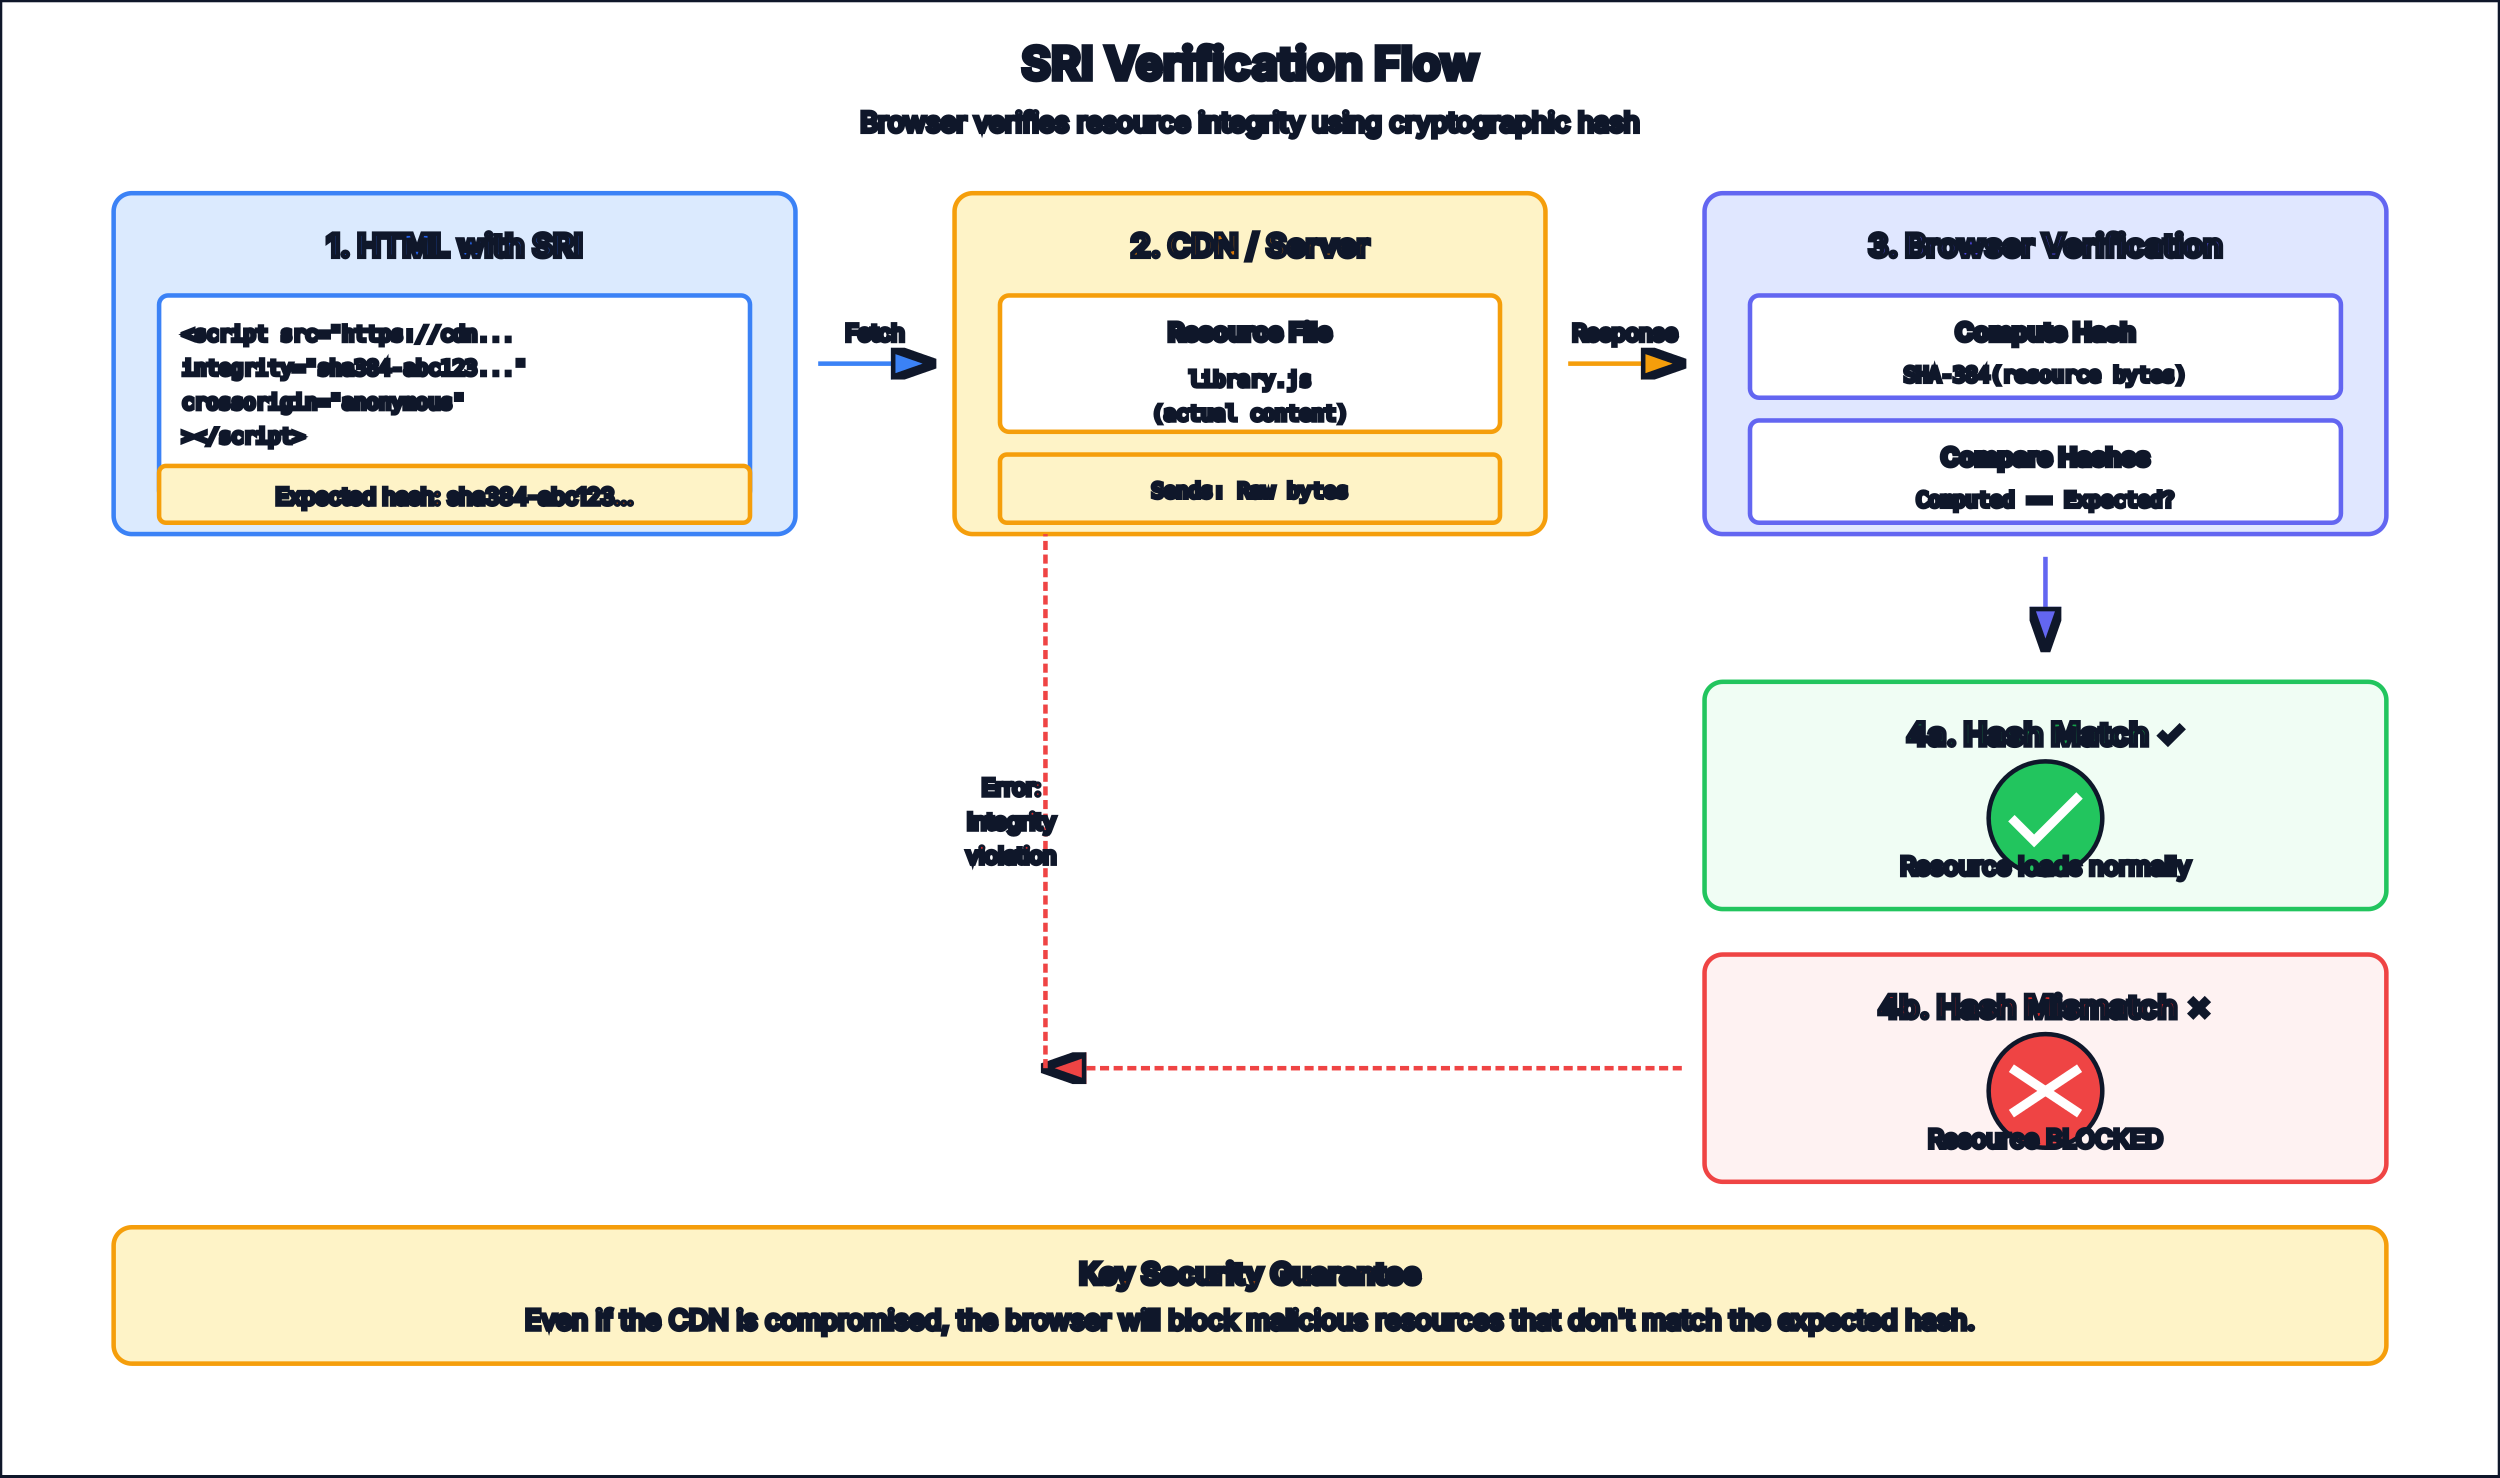
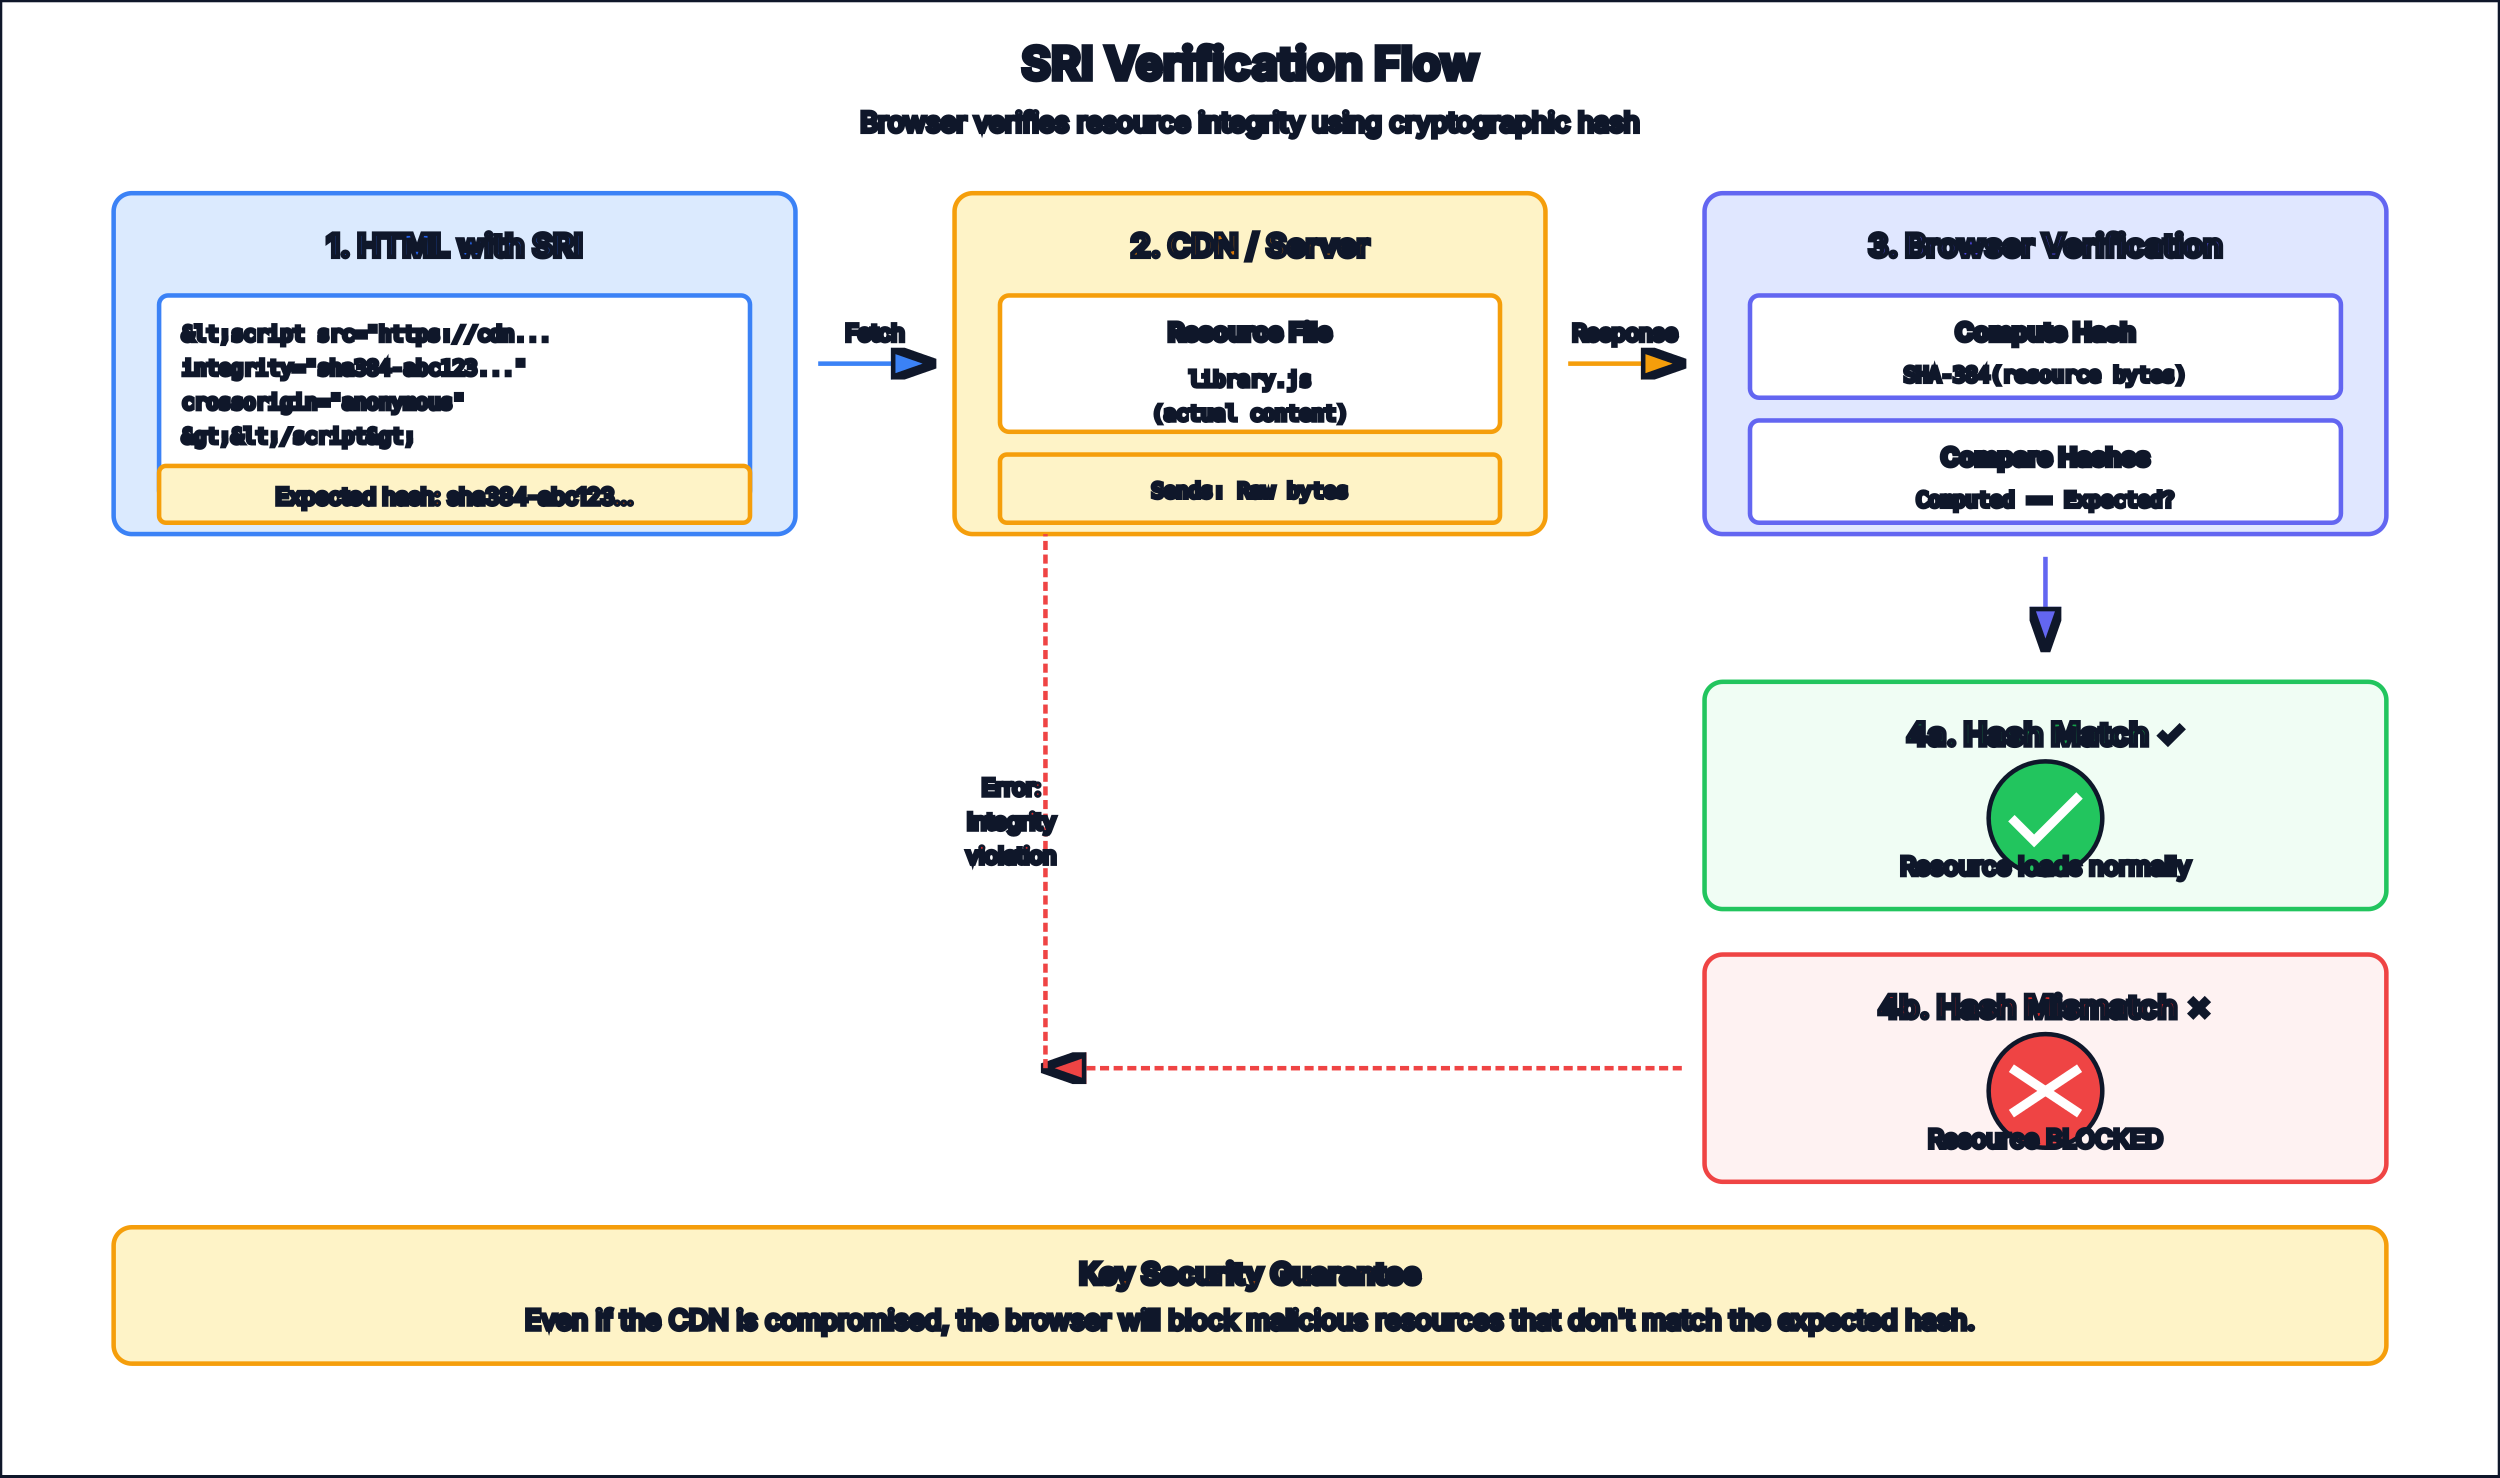
<svg xmlns="http://www.w3.org/2000/svg" viewBox="0 0 1100 650" fill="none" stroke="#0f172a" stroke-width="2">
  <rect width="1100" height="650" fill="#ffffff" />
  <text x="550" y="35" text-anchor="middle" font-family="system-ui, -apple-system, sans-serif" font-size="20" font-weight="bold" fill="#0f172a">SRI Verification Flow</text>
  <text x="550" y="58" text-anchor="middle" font-family="system-ui, -apple-system, sans-serif" font-size="12" font-weight="400" fill="#475569">Browser verifies resource integrity using cryptographic hash</text>
  <g transform="translate(50, 85)">
    <rect x="0" y="0" width="300" height="150" rx="8" fill="#dbeafe" stroke="#3b82f6" stroke-width="2" />
    <text x="150" y="28" text-anchor="middle" font-family="system-ui, -apple-system, sans-serif" font-size="14" font-weight="bold" fill="#2563eb">1. HTML with SRI</text>
    <rect x="20" y="45" width="260" height="90" rx="4" fill="#ffffff" stroke="#3b82f6" />
-     <text x="30" y="65" font-family="monospace" font-size="9" fill="#475569">&lt;script src="https://cdn...</text>
+     <text x="30" y="65" font-family="monospace" font-size="9" fill="#475569">&amp;lt;script src="https://cdn...</text>
    <text x="30" y="80" font-family="monospace" font-size="9" fill="#475569">  integrity="sha384-abc123..."</text>
    <text x="30" y="95" font-family="monospace" font-size="9" fill="#475569">  crossorigin="anonymous"</text>
-     <text x="30" y="110" font-family="monospace" font-size="9" fill="#475569">&gt;&lt;/script&gt;</text>
+     <text x="30" y="110" font-family="monospace" font-size="9" fill="#475569">&amp;gt;&amp;lt;/script&amp;gt;</text>
    <rect x="20" y="120" width="260" height="25" rx="3" fill="#fef3c7" stroke="#f59e0b" />
    <text x="150" y="137" text-anchor="middle" font-family="system-ui, -apple-system, sans-serif" font-size="10" fill="#92400e">Expected hash: sha384-abc123...</text>
  </g>
  <line x1="360" y1="160" x2="410" y2="160" stroke="#3b82f6" stroke-width="2" marker-end="url(#arrowhead-blue)" />
  <text x="385" y="150" text-anchor="middle" font-family="system-ui, -apple-system, sans-serif" font-size="10" fill="#475569">Fetch</text>
  <g transform="translate(420, 85)">
    <rect x="0" y="0" width="260" height="150" rx="8" fill="#fef3c7" stroke="#f59e0b" stroke-width="2" />
    <text x="130" y="28" text-anchor="middle" font-family="system-ui, -apple-system, sans-serif" font-size="14" font-weight="bold" fill="#d97706">2. CDN / Server</text>
    <rect x="20" y="45" width="220" height="60" rx="4" fill="#ffffff" stroke="#f59e0b" />
    <text x="130" y="65" text-anchor="middle" font-family="system-ui, -apple-system, sans-serif" font-size="11" font-weight="bold" fill="#0f172a">Resource File</text>
    <text x="130" y="85" text-anchor="middle" font-family="monospace" font-size="9" fill="#475569">library.js</text>
    <text x="130" y="100" text-anchor="middle" font-family="monospace" font-size="9" fill="#475569">(actual content)</text>
    <rect x="20" y="115" width="220" height="30" rx="3" fill="#fef3c7" stroke="#f59e0b" />
    <text x="130" y="134" text-anchor="middle" font-family="monospace" font-size="9" fill="#92400e">Sends: Raw bytes</text>
  </g>
  <line x1="690" y1="160" x2="740" y2="160" stroke="#f59e0b" stroke-width="2" marker-end="url(#arrowhead-orange)" />
  <text x="715" y="150" text-anchor="middle" font-family="system-ui, -apple-system, sans-serif" font-size="10" fill="#475569">Response</text>
  <g transform="translate(750, 85)">
    <rect x="0" y="0" width="300" height="150" rx="8" fill="#e0e7ff" stroke="#6366f1" stroke-width="2" />
    <text x="150" y="28" text-anchor="middle" font-family="system-ui, -apple-system, sans-serif" font-size="14" font-weight="bold" fill="#4f46e5">3. Browser Verification</text>
    <g transform="translate(20, 45)">
      <rect x="0" y="0" width="260" height="45" rx="4" fill="#ffffff" stroke="#6366f1" />
      <text x="130" y="20" text-anchor="middle" font-family="system-ui, -apple-system, sans-serif" font-size="11" font-weight="bold" fill="#0f172a">Compute Hash</text>
      <text x="130" y="38" text-anchor="middle" font-family="monospace" font-size="9" fill="#475569">SHA-384(resource bytes)</text>
    </g>
    <g transform="translate(20, 100)">
      <rect x="0" y="0" width="260" height="45" rx="4" fill="#ffffff" stroke="#6366f1" />
      <text x="130" y="20" text-anchor="middle" font-family="system-ui, -apple-system, sans-serif" font-size="11" font-weight="bold" fill="#0f172a">Compare Hashes</text>
      <text x="130" y="38" text-anchor="middle" font-family="monospace" font-size="9" fill="#475569">Computed == Expected?</text>
    </g>
  </g>
  <line x1="900" y1="245" x2="900" y2="285" stroke="#6366f1" stroke-width="2" marker-end="url(#arrowhead-purple)" />
  <g transform="translate(750, 300)">
    <rect x="0" y="0" width="300" height="100" rx="8" fill="#f0fdf4" stroke="#22c55e" stroke-width="2" />
    <text x="150" y="28" text-anchor="middle" font-family="system-ui, -apple-system, sans-serif" font-size="14" font-weight="bold" fill="#16a34a">4a. Hash Match ✓</text>
    <circle cx="150" cy="60" r="25" fill="#22c55e" />
    <path d="M 135 60 L 145 70 L 165 50" stroke="#ffffff" stroke-width="4" fill="none" />
    <text x="150" y="85" text-anchor="middle" font-family="system-ui, -apple-system, sans-serif" font-size="11" fill="#475569">Resource loads normally</text>
  </g>
  <g transform="translate(750, 420)">
    <rect x="0" y="0" width="300" height="100" rx="8" fill="#fef2f2" stroke="#ef4444" stroke-width="2" />
    <text x="150" y="28" text-anchor="middle" font-family="system-ui, -apple-system, sans-serif" font-size="14" font-weight="bold" fill="#dc2626">4b. Hash Mismatch ✗</text>
    <circle cx="150" cy="60" r="25" fill="#ef4444" />
    <line x1="135" y1="50" x2="165" y2="70" stroke="#ffffff" stroke-width="4" />
    <line x1="165" y1="50" x2="135" y2="70" stroke="#ffffff" stroke-width="4" />
    <text x="150" y="85" text-anchor="middle" font-family="system-ui, -apple-system, sans-serif" font-size="11" fill="#475569">Resource BLOCKED</text>
  </g>
  <path d="M 740 470 C 600 470, 600 470, 460 470" stroke="#ef4444" stroke-width="2" stroke-dasharray="4,2" marker-end="url(#arrowhead-red)" />
  <path d="M 460 470 L 460 235" stroke="#ef4444" stroke-width="2" stroke-dasharray="4,2" />
  <text x="445" y="350" text-anchor="middle" font-family="system-ui, -apple-system, sans-serif" font-size="10" fill="#dc2626">Error:</text>
  <text x="445" y="365" text-anchor="middle" font-family="system-ui, -apple-system, sans-serif" font-size="10" fill="#dc2626">Integrity</text>
  <text x="445" y="380" text-anchor="middle" font-family="system-ui, -apple-system, sans-serif" font-size="10" fill="#dc2626">violation</text>
  <g transform="translate(50, 540)">
    <rect x="0" y="0" width="1000" height="60" rx="8" fill="#fef3c7" stroke="#f59e0b" />
    <text x="500" y="25" text-anchor="middle" font-family="system-ui, -apple-system, sans-serif" font-size="13" font-weight="bold" fill="#92400e">Key Security Guarantee</text>
    <text x="500" y="45" text-anchor="middle" font-family="system-ui, -apple-system, sans-serif" font-size="12" fill="#475569">Even if the CDN is compromised, the browser will block malicious resources that don't match the expected hash.</text>
  </g>
  <defs>
    <marker id="arrowhead-blue" markerWidth="10" markerHeight="7" refX="9" refY="3.5" orient="auto">
      <polygon points="0 0, 10 3.5, 0 7" fill="#3b82f6" />
    </marker>
    <marker id="arrowhead-orange" markerWidth="10" markerHeight="7" refX="9" refY="3.5" orient="auto">
      <polygon points="0 0, 10 3.5, 0 7" fill="#f59e0b" />
    </marker>
    <marker id="arrowhead-purple" markerWidth="10" markerHeight="7" refX="9" refY="3.5" orient="auto">
      <polygon points="0 0, 10 3.5, 0 7" fill="#6366f1" />
    </marker>
    <marker id="arrowhead-red" markerWidth="10" markerHeight="7" refX="9" refY="3.5" orient="auto">
      <polygon points="0 0, 10 3.5, 0 7" fill="#ef4444" />
    </marker>
  </defs>
</svg>
